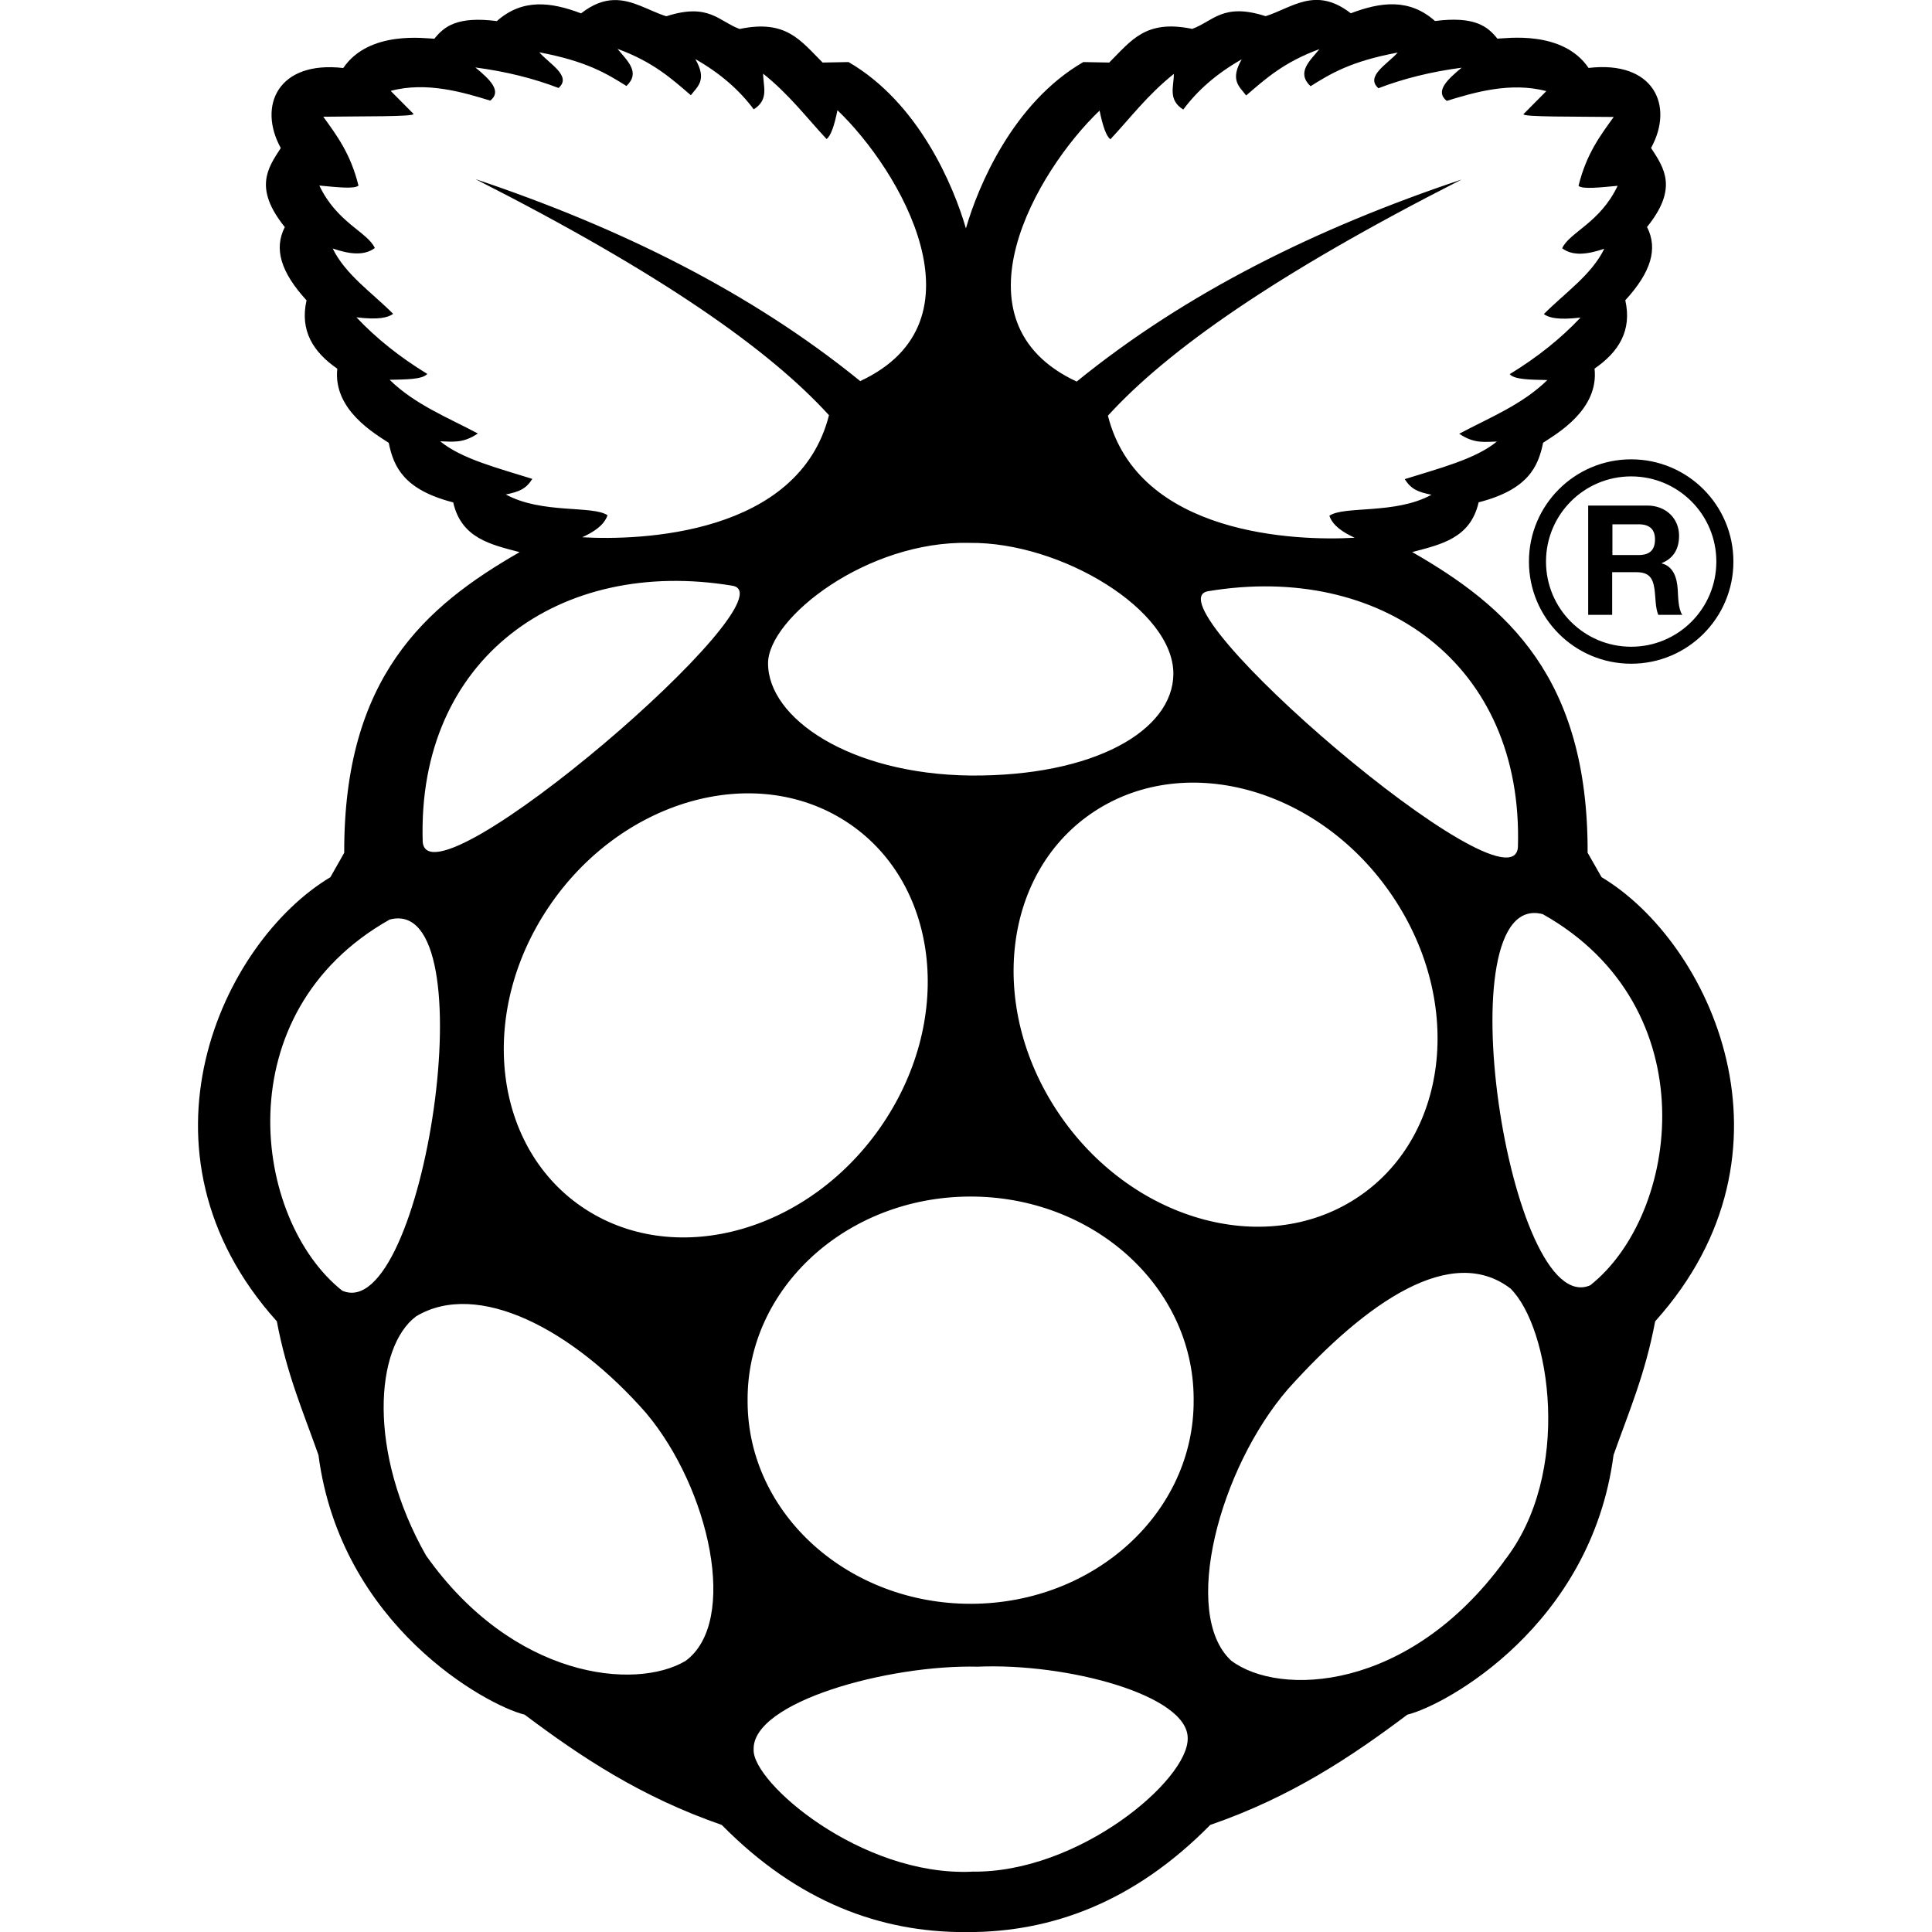
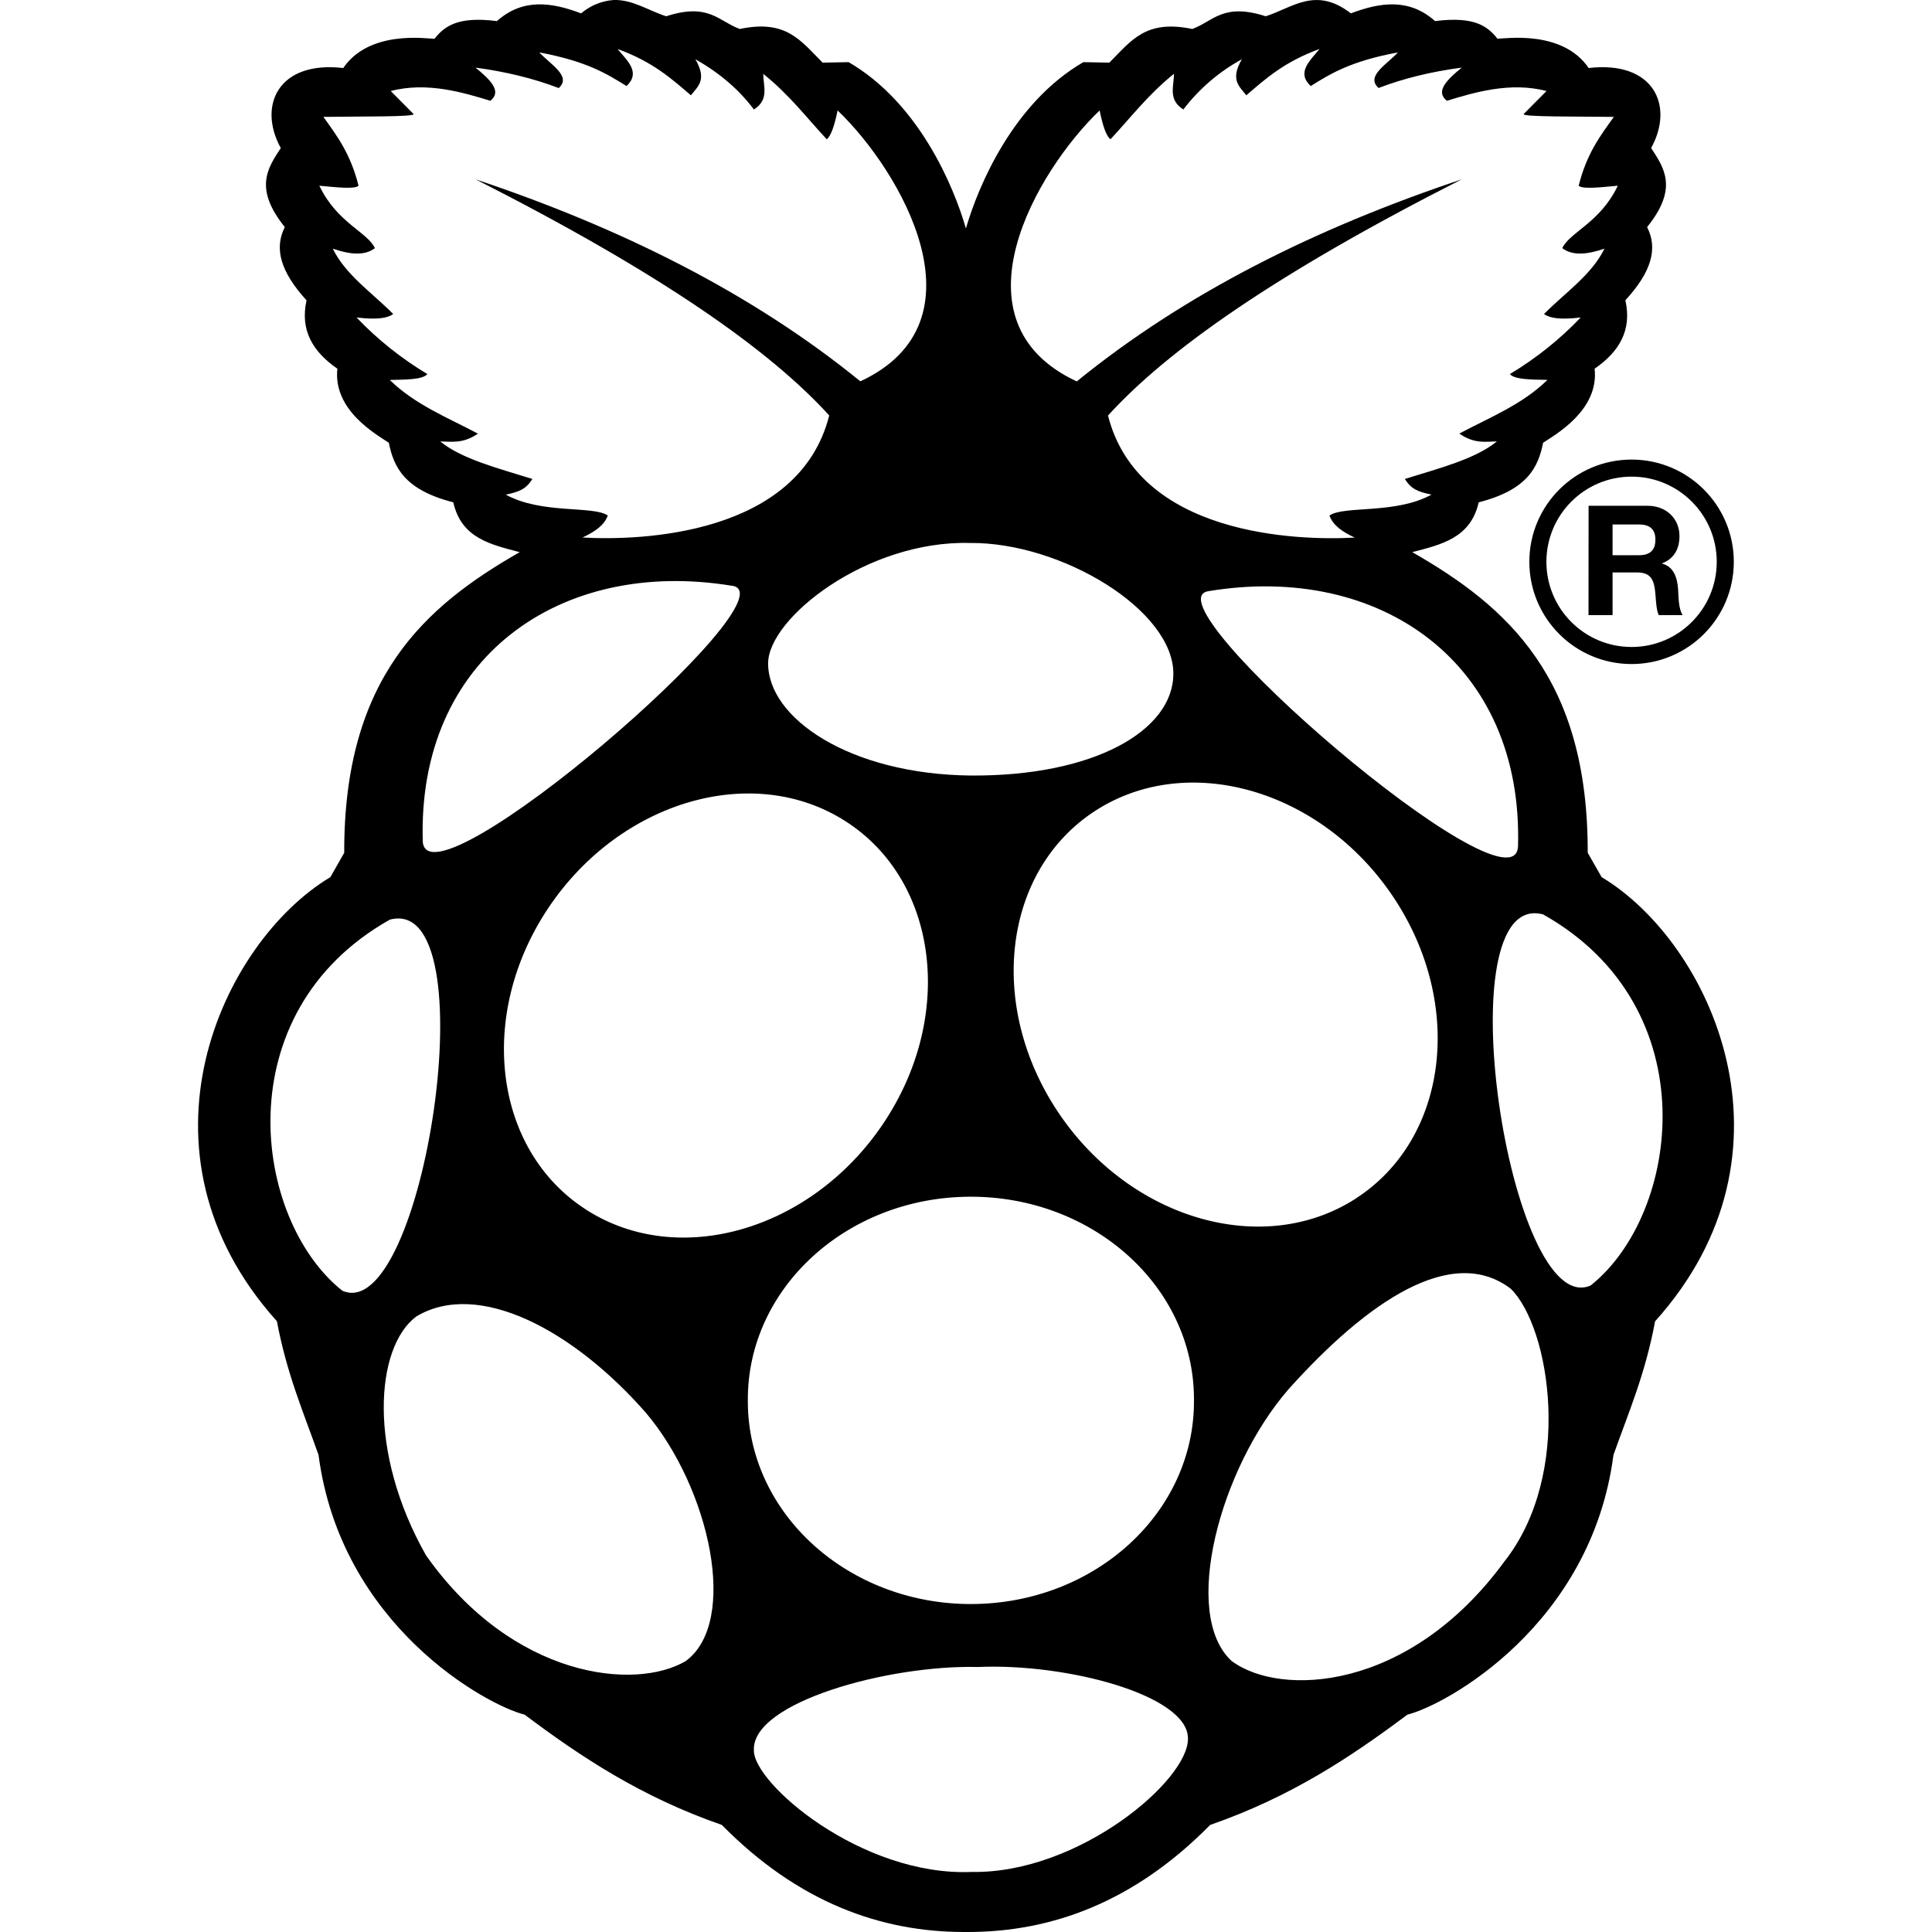
- <svg xmlns="http://www.w3.org/2000/svg" role="img" viewBox="0 0 24 24">
-   <path d="m19.895 10.896-.173-.303c.007-2.175-1.002-3.061-2.179-3.735.356-.094.724-.171.825-.618.612-.157.74-.44.801-.74.16-.107.696-.406.639-.921.3-.207.467-.472.382-.849.322-.351.407-.642.27-.91.387-.48.215-.73.05-.982.29-.525.034-1.089-.776-.994-.322-.473-1.024-.366-1.133-.364-.121-.152-.282-.282-.775-.219-.32-.285-.677-.236-1.046-.096-.438-.34-.728-.068-1.058.036-.53-.171-.651.063-.912.158-.578-.12-.754.142-1.031.418l-.322-.006c-.872.506-1.305 1.537-1.458 2.066-.154-.53-.586-1.56-1.458-2.066l-.322.006C9.942.501 9.766.239 9.188.36 8.928.265 8.807.031 8.277.202c-.217-.068-.417-.208-.652-.201l0.0 0C7.502.004 7.369.049 7.218.166c-.369-.14-.726-.189-1.046.096-.494-.063-.654.067-.776.219C5.289.479 4.586.372 4.264.845c-.81-.094-1.065.469-.776.994-.165.252-.337.501.05.982-.137.268-.052.558.27.91-.085.376.082.642.382.849-.056.515.479.814.639.921.061.3.189.583.801.74.101.447.469.524.825.618-1.177.674-2.186 1.56-2.179 3.735l-.172.303c-1.349.808-2.563 3.406-.665 5.517.124.661.332 1.135.517 1.661.277 2.117 2.084 3.108 2.561 3.225.698.524 1.442 1.021 2.449 1.37.949.964 1.977 1.331 3.011 1.331.015 0 .031 0.0.046 0 1.034.001 2.062-.367 3.011-1.331 1.007-.348 1.751-.846 2.449-1.37.477-.117 2.284-1.109 2.561-3.225.185-.525.393-1 .517-1.661 1.898-2.111.684-4.709-.665-5.517zm-1.039-.371c-.07.876-4.635-3.05-3.847-3.181 2.139-.356 3.919.896 3.847 3.181zm-2.015 4.365c-1.148.741-2.803.263-3.695-1.068-.893-1.331-.686-3.01.462-3.751 1.148-.741 2.803-.263 3.695 1.068.893 1.331.686 3.01-.462 3.751zM13.659 1.372c.04.197.084.321.135.358.254-.272.461-.551.788-.812.001.154-.078.321.117.443.175-.236.412-.446.726-.624-.151.261-.026.34.055.449.24-.206.468-.414.911-.576-.121.147-.29.291-.111.461.247-.154.496-.309 1.083-.418-.132.147-.406.295-.24.443.31-.119.654-.205 1.034-.255-.182.15-.334.296-.185.412.332-.102.79-.24 1.237-.121l-.283.285c-.031.038.662.03 1.12.036-.167.232-.338.456-.437.855.045.046.272.02.486 0-.219.462-.6.578-.689.776.134.102.32.075.523.006-.158.325-.489.548-.751.812.066.047.182.075.456.043-.242.257-.534.492-.88.703.061.071.272.068.468.073-.314.307-.717.466-1.095.667.189.129.323.099.468.097-.268.22-.723.334-1.145.467.08.125.161.159.332.194-.447.247-1.087.134-1.268.261.043.124.167.205.314.273-.72.042-2.688-.026-3.065-1.516.737-.809 2.081-1.759 4.394-2.934-1.799.602-3.423 1.405-4.782 2.51-1.598-.744-.496-2.62.283-3.365zm-1.613 5.372c1.133-.012 2.536.833 2.53 1.629-.005.703-.985 1.272-2.521 1.261-1.504-.018-2.517-.715-2.514-1.396.003-.56 1.228-1.526 2.505-1.494zm-5.765-.601c.172-.035.252-.069.332-.194-.422-.133-.877-.247-1.145-.467.144.002.279.032.468-.097-.378-.201-.782-.36-1.096-.667.196-.005.406-.002.468-.073-.346-.211-.638-.446-.88-.703.274.033.389.004.456-.043-.262-.264-.593-.487-.751-.812.203.069.389.095.523-.006-.089-.198-.47-.314-.689-.776.214.02.441.046.486 0-.099-.399-.27-.623-.437-.855.458-.007 1.152.002 1.12-.036l-.283-.285c.447-.119.905.019 1.237.121.149-.116-.003-.263-.185-.412.38.05.724.136 1.034.255.166-.148-.108-.295-.24-.443.587.11.836.264 1.083.418.179-.169.01-.313-.111-.461.443.162.671.37.911.576.081-.108.207-.188.055-.449.314.178.551.389.726.624.195-.122.116-.289.117-.443.327.262.534.54.788.812.051-.037.096-.161.135-.358.779.745 1.881 2.621.283 3.365-1.359-1.104-2.982-1.906-4.78-2.509 2.312 1.174 3.656 2.124 4.392 2.933-.377 1.49-2.345 1.558-3.065 1.516.147-.068.27-.148.314-.273-.181-.126-.821-.013-1.268-.261zm2.817 1.133c.788.13-3.777 4.057-3.847 3.181-.072-2.285 1.708-3.537 3.847-3.181zm-4.847 8.757c-1.109-.879-1.467-3.453.59-4.61 1.239-.327.418 5.051-.59 4.61zm4.266 4.599c-.626.372-2.145.219-3.225-1.31-.728-1.282-.634-2.587-.123-2.97.765-.459 1.946.161 2.856 1.2.792.941 1.154 2.593.492 3.08zm-1.242-5.609c-1.148-.741-1.355-2.42-.462-3.751.893-1.331 2.547-1.809 3.695-1.068 1.148.741 1.355 2.42.462 3.751-.893 1.331-2.547 1.809-3.695 1.068zm4.795 8.228c-1.376.058-2.726-1.111-2.708-1.516-.021-.594 1.676-1.058 2.782-1.031 1.113-.048 2.607.353 2.61.885.018.517-1.355 1.684-2.684 1.661zm2.758-5.858c.008 1.39-1.226 2.522-2.756 2.53-1.53.007-2.777-1.113-2.785-2.503v-.026c-.008-1.39 1.226-2.523 2.756-2.53 1.53-.007 2.777 1.113 2.785 2.503a.779.779 0 0 1 0.0.026zm3.855 2.003c-1.186 1.621-2.792 1.684-3.39 1.232-.625-.581-.148-2.385.709-3.375v-0c.981-1.091 2.03-1.804 2.761-1.247.492.483.78 2.301-.081 3.389zm1.072-3.43c-1.009.441-1.83-4.937-.59-4.61 2.057 1.157 1.699 3.731.59 4.61zm-.026-8.328h.298v-.53h.299c.15 0 .205.062.226.205.015.109.011.239.048.325h.298c-.053-.076-.051-.236-.057-.321-.01-.137-.051-.28-.198-.318v-.004c.15-.061.215-.181.215-.341 0-.205-.154-.374-.397-.374h-.732v1.357zm.298-1.125h.327c.133 0 .205.057.205.188 0 .137-.072.194-.205.194H20.03v-.382zm-1.034.463c0 .701.568 1.269 1.27 1.269s1.27-.568 1.27-1.269c0-.701-.568-1.27-1.27-1.27-.701 0-1.27.568-1.27 1.27zm2.328 0c0 .585-.474 1.058-1.058 1.058s-1.058-.473-1.058-1.058c0-.585.474-1.058 1.058-1.058s1.058.473 1.058 1.058z" />
+ <svg xmlns="http://www.w3.org/2000/svg" viewBox="0 0 24 24">
+   <path d="m19.896 10.896-.173-.303c.007-2.174-1.002-3.06-2.179-3.734.356-.094.724-.172.825-.619.611-.156.74-.44.8-.74.16-.106.696-.406.64-.92.3-.207.467-.473.382-.85.322-.35.407-.641.27-.909.387-.48.215-.73.05-.982.29-.525.034-1.088-.776-.994-.322-.473-1.024-.366-1.133-.364-.121-.152-.281-.282-.775-.219-.32-.285-.677-.236-1.046-.096-.438-.34-.727-.068-1.058.036-.53-.171-.652.063-.912.158-.578-.12-.754.141-1.03.418l-.323-.006c-.872.506-1.305 1.536-1.459 2.066-.153-.53-.586-1.56-1.457-2.066l-.323.006C9.942.501 9.766.239 9.19.36 8.927.265 8.806.03 8.276.202 8.059.134 7.86-.007 7.624 0a.7.7 0 0 0-.405.166c-.37-.14-.727-.189-1.046.096-.494-.063-.654.068-.776.22-.108-.003-.81-.11-1.133.363-.81-.094-1.065.47-.776.994-.165.252-.336.502.05.982-.136.268-.051.558.27.91-.084.376.083.642.383.849-.056.515.48.814.639.92.061.3.19.584.801.74.1.448.469.525.825.619-1.177.673-2.186 1.56-2.18 3.735l-.172.302c-1.349.809-2.562 3.406-.664 5.517.124.661.332 1.136.517 1.661.277 2.117 2.084 3.108 2.56 3.226.699.524 1.443 1.02 2.45 1.37.948.963 1.976 1.33 3.01 1.33h.046c1.034 0 2.062-.367 3.01-1.33 1.007-.35 1.751-.847 2.45-1.37.476-.118 2.284-1.109 2.56-3.226.186-.525.394-1 .517-1.66 1.899-2.112.685-4.71-.664-5.518m-1.04-.371c-.07.876-4.635-3.05-3.846-3.181 2.139-.356 3.919.896 3.847 3.18m-2.015 4.365c-1.148.74-2.802.262-3.695-1.069s-.686-3.01.462-3.75 2.803-.263 3.696 1.068c.892 1.33.686 3.01-.463 3.75M13.66 1.372c.04.197.084.321.135.358.254-.272.462-.55.788-.813.001.154-.077.321.117.443a2.3 2.3 0 0 1 .727-.624c-.152.26-.026.34.055.448.24-.206.468-.414.91-.576-.12.148-.29.292-.11.461.247-.154.496-.309 1.083-.418-.132.147-.406.295-.24.442Q17.59.915 18.158.84c-.182.15-.334.296-.184.412.332-.102.79-.24 1.237-.121l-.283.285c-.032.038.662.03 1.12.036-.167.232-.338.456-.437.855.045.046.272.02.486 0-.22.462-.6.578-.69.776.135.101.32.075.524.006-.158.325-.49.548-.751.812.066.047.182.075.456.043a4.2 4.2 0 0 1-.88.703c.06.07.272.068.467.072-.313.307-.717.466-1.095.667.188.13.323.1.467.097-.267.22-.722.335-1.144.467.08.125.16.159.332.194-.447.247-1.087.134-1.268.26.044.125.167.206.314.274-.72.041-2.688-.027-3.065-1.516.737-.81 2.081-1.76 4.394-2.934-1.8.602-3.423 1.405-4.782 2.51-1.598-.744-.496-2.62.283-3.365m-1.613 5.372c1.133-.012 2.536.832 2.53 1.629-.005.702-.985 1.271-2.52 1.26-1.505-.017-2.518-.715-2.514-1.395.002-.56 1.228-1.527 2.504-1.494m-5.764-.6c.172-.036.252-.07.332-.195-.422-.132-.877-.247-1.145-.466.145.001.28.031.468-.097-.378-.201-.782-.36-1.095-.667.195-.005.406-.002.467-.073a4.2 4.2 0 0 1-.88-.703c.274.032.39.004.456-.043-.262-.264-.593-.487-.751-.812.203.069.389.095.523-.006-.089-.198-.47-.314-.69-.776.215.02.442.046.487 0-.1-.399-.27-.623-.437-.855.458-.007 1.152.002 1.12-.036l-.283-.285c.447-.119.905.019 1.237.121.15-.116-.002-.263-.184-.412q.569.076 1.034.254C7.106.946 6.833.798 6.7.651c.587.11.836.264 1.083.418.18-.17.01-.313-.111-.46.443.161.67.37.911.575.081-.108.207-.187.055-.448.315.178.552.389.727.624.194-.122.116-.289.117-.442.326.261.534.54.788.812.05-.037.095-.161.135-.358.78.745 1.88 2.621.283 3.365C9.33 3.633 7.707 2.83 5.909 2.228c2.312 1.174 3.656 2.124 4.392 2.933-.377 1.49-2.345 1.558-3.065 1.516.147-.068.27-.149.314-.273-.18-.126-.821-.013-1.268-.26m2.817 1.133c.788.13-3.777 4.056-3.847 3.18C5.18 8.174 6.96 6.922 9.1 7.278m-4.847 8.756c-1.109-.879-1.466-3.453.59-4.61 1.24-.327.419 5.052-.59 4.61m4.266 4.6c-.626.371-2.145.218-3.225-1.31-.729-1.282-.635-2.587-.123-2.97.765-.46 1.946.16 2.856 1.2.792.94 1.153 2.592.492 3.08m-1.242-5.61c-1.148-.74-1.355-2.42-.462-3.75s2.547-1.81 3.695-1.068c1.148.74 1.355 2.42.463 3.75-.893 1.331-2.547 1.81-3.695 1.069m4.795 8.229c-1.376.058-2.726-1.11-2.708-1.516-.02-.594 1.676-1.058 2.782-1.03 1.113-.049 2.607.352 2.61.884.018.517-1.355 1.684-2.684 1.662m2.759-5.858c.008 1.39-1.226 2.522-2.757 2.53-1.53.007-2.777-1.114-2.785-2.504v-.026c-.008-1.39 1.226-2.523 2.756-2.53s2.778 1.113 2.786 2.503zm3.855 2.003c-1.186 1.62-2.792 1.684-3.39 1.232-.625-.58-.148-2.385.71-3.374.98-1.092 2.03-1.804 2.76-1.248.492.483.78 2.301-.08 3.39m1.072-3.43c-1.009.44-1.83-4.938-.59-4.61 2.057 1.157 1.7 3.73.59 4.61m-.026-8.328h.299v-.53h.299c.15 0 .205.062.226.205.015.108.011.239.048.325h.298c-.053-.076-.052-.236-.057-.321-.01-.138-.051-.28-.198-.318v-.004c.15-.06.215-.18.215-.34 0-.206-.154-.375-.397-.375h-.732zm.299-1.126h.327c.133 0 .205.058.205.188 0 .137-.072.194-.205.194h-.327zm-1.034.464a1.27 1.27 0 1 0 2.54 0 1.27 1.27 0 0 0-2.54 0m2.328 0a1.058 1.058 0 1 1-2.116 0 1.058 1.058 0 0 1 2.116 0" />
</svg>
